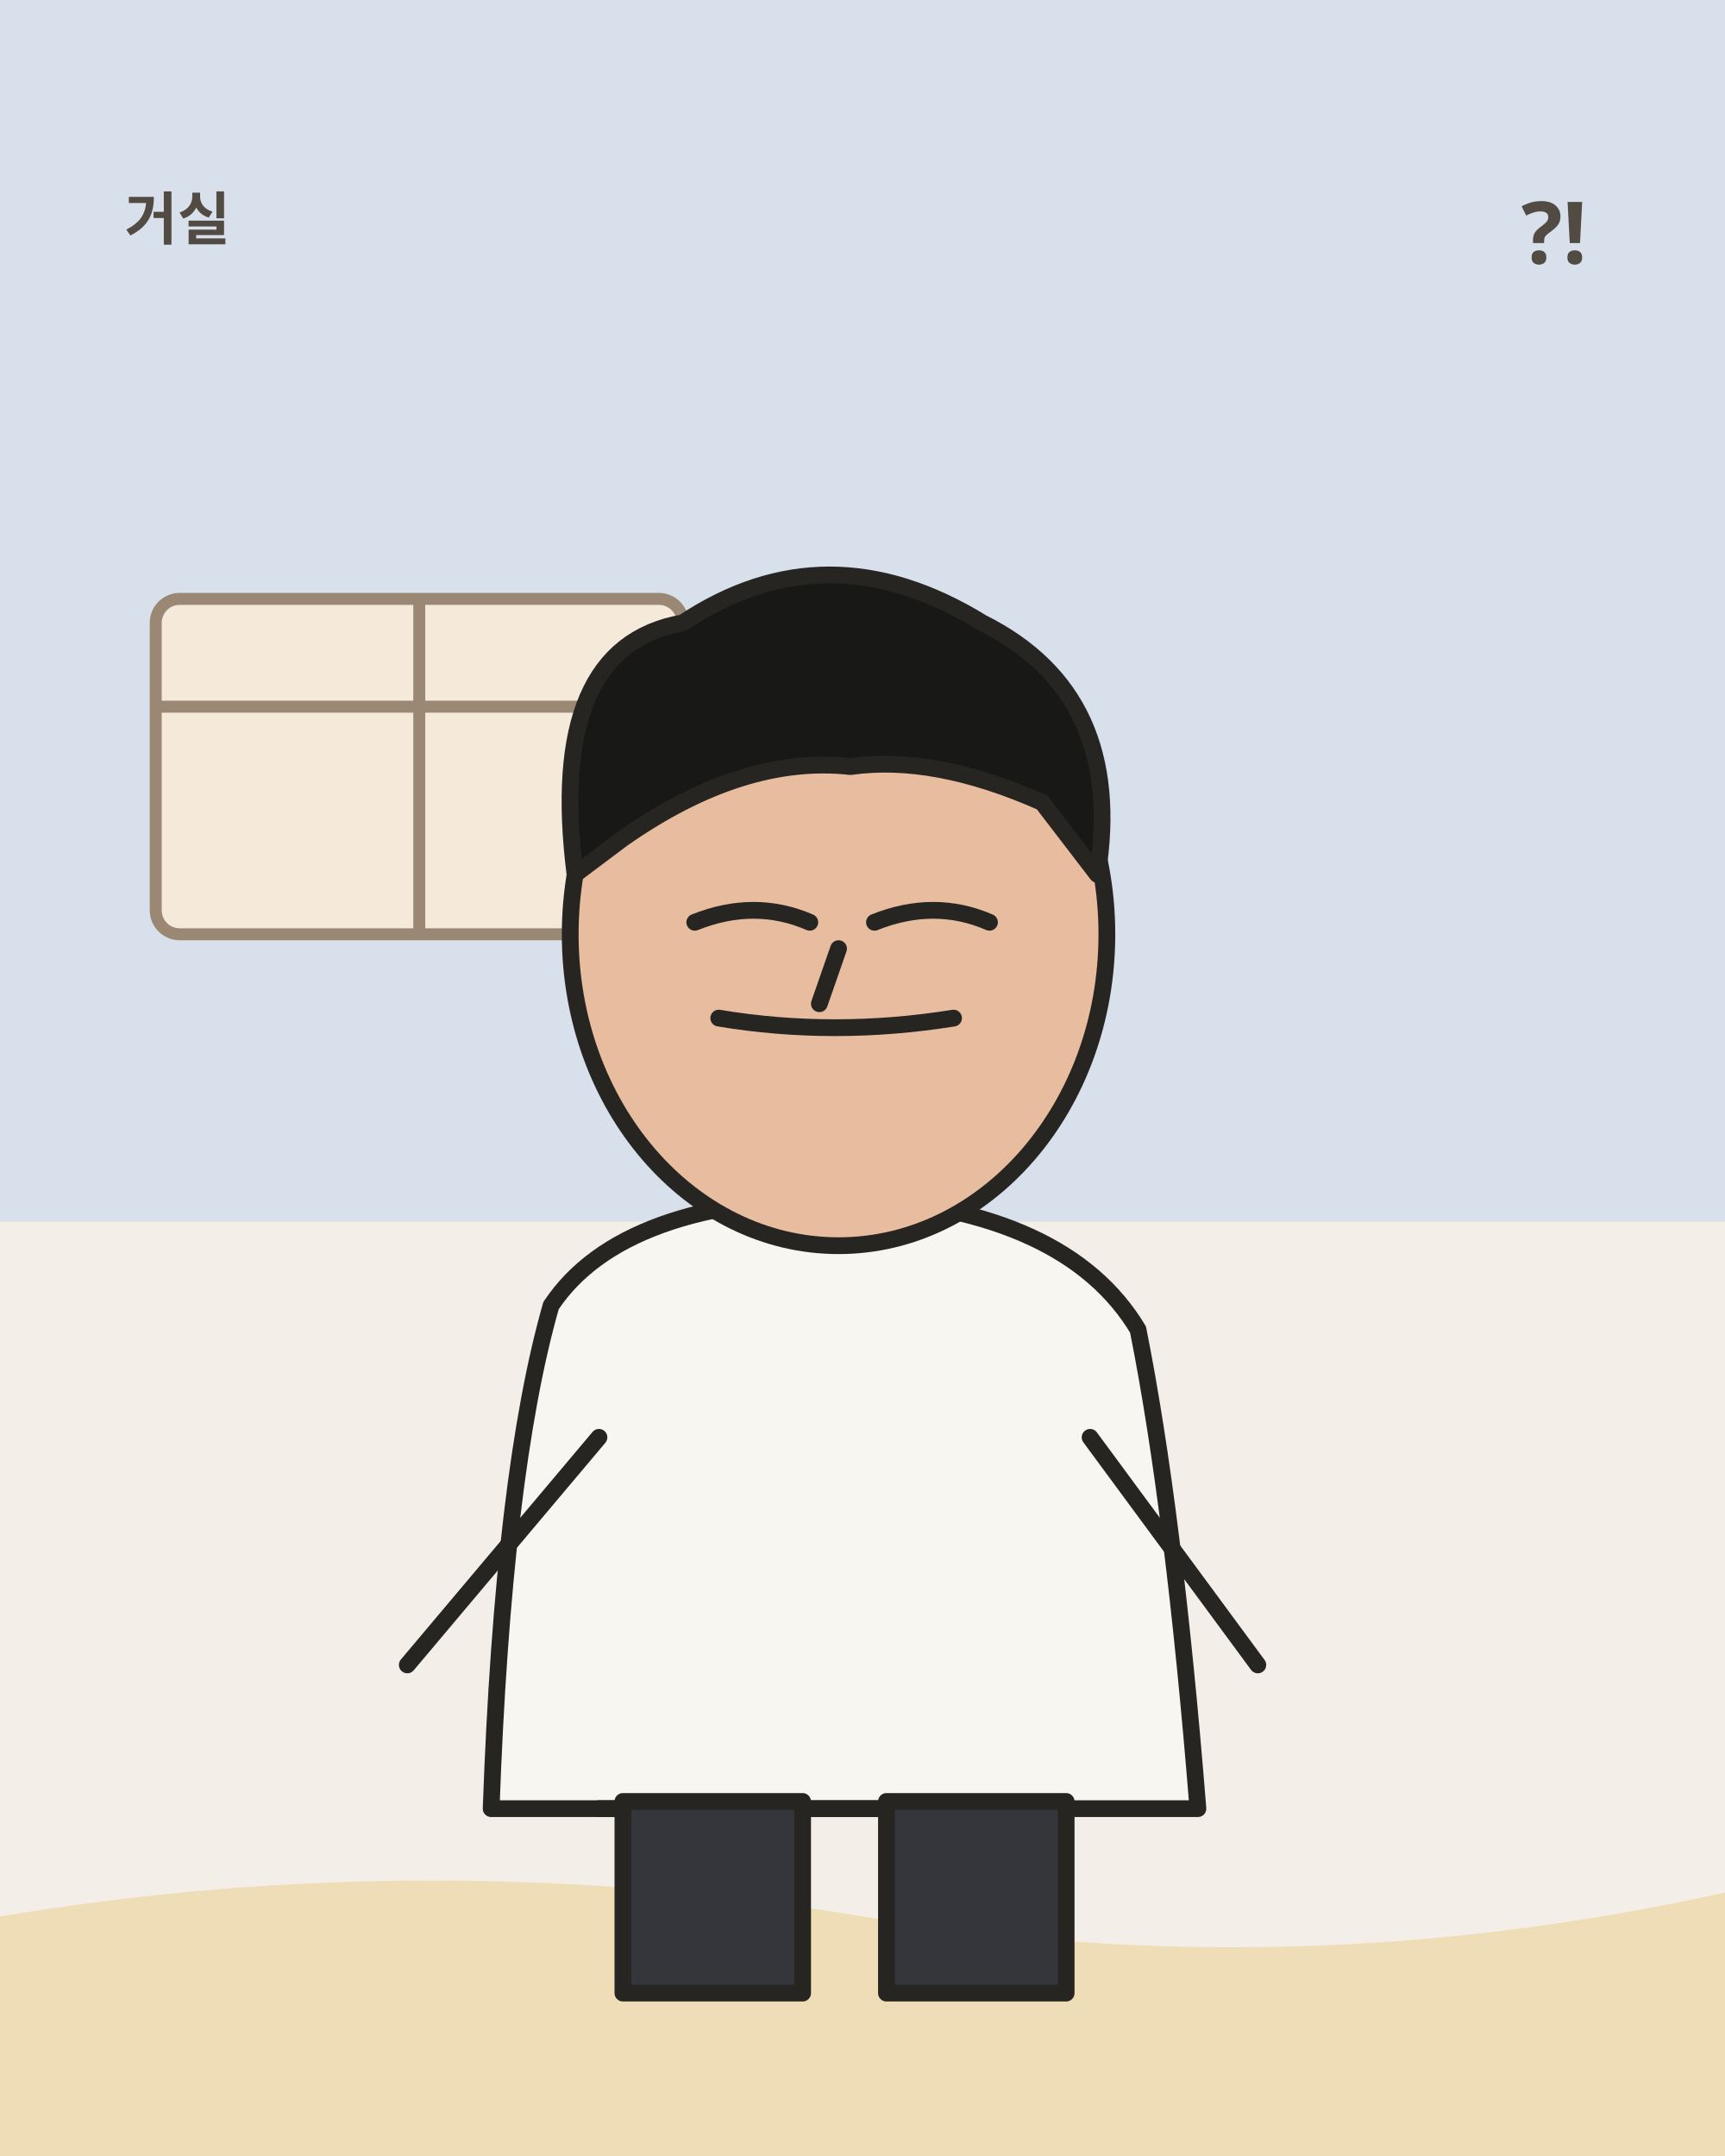
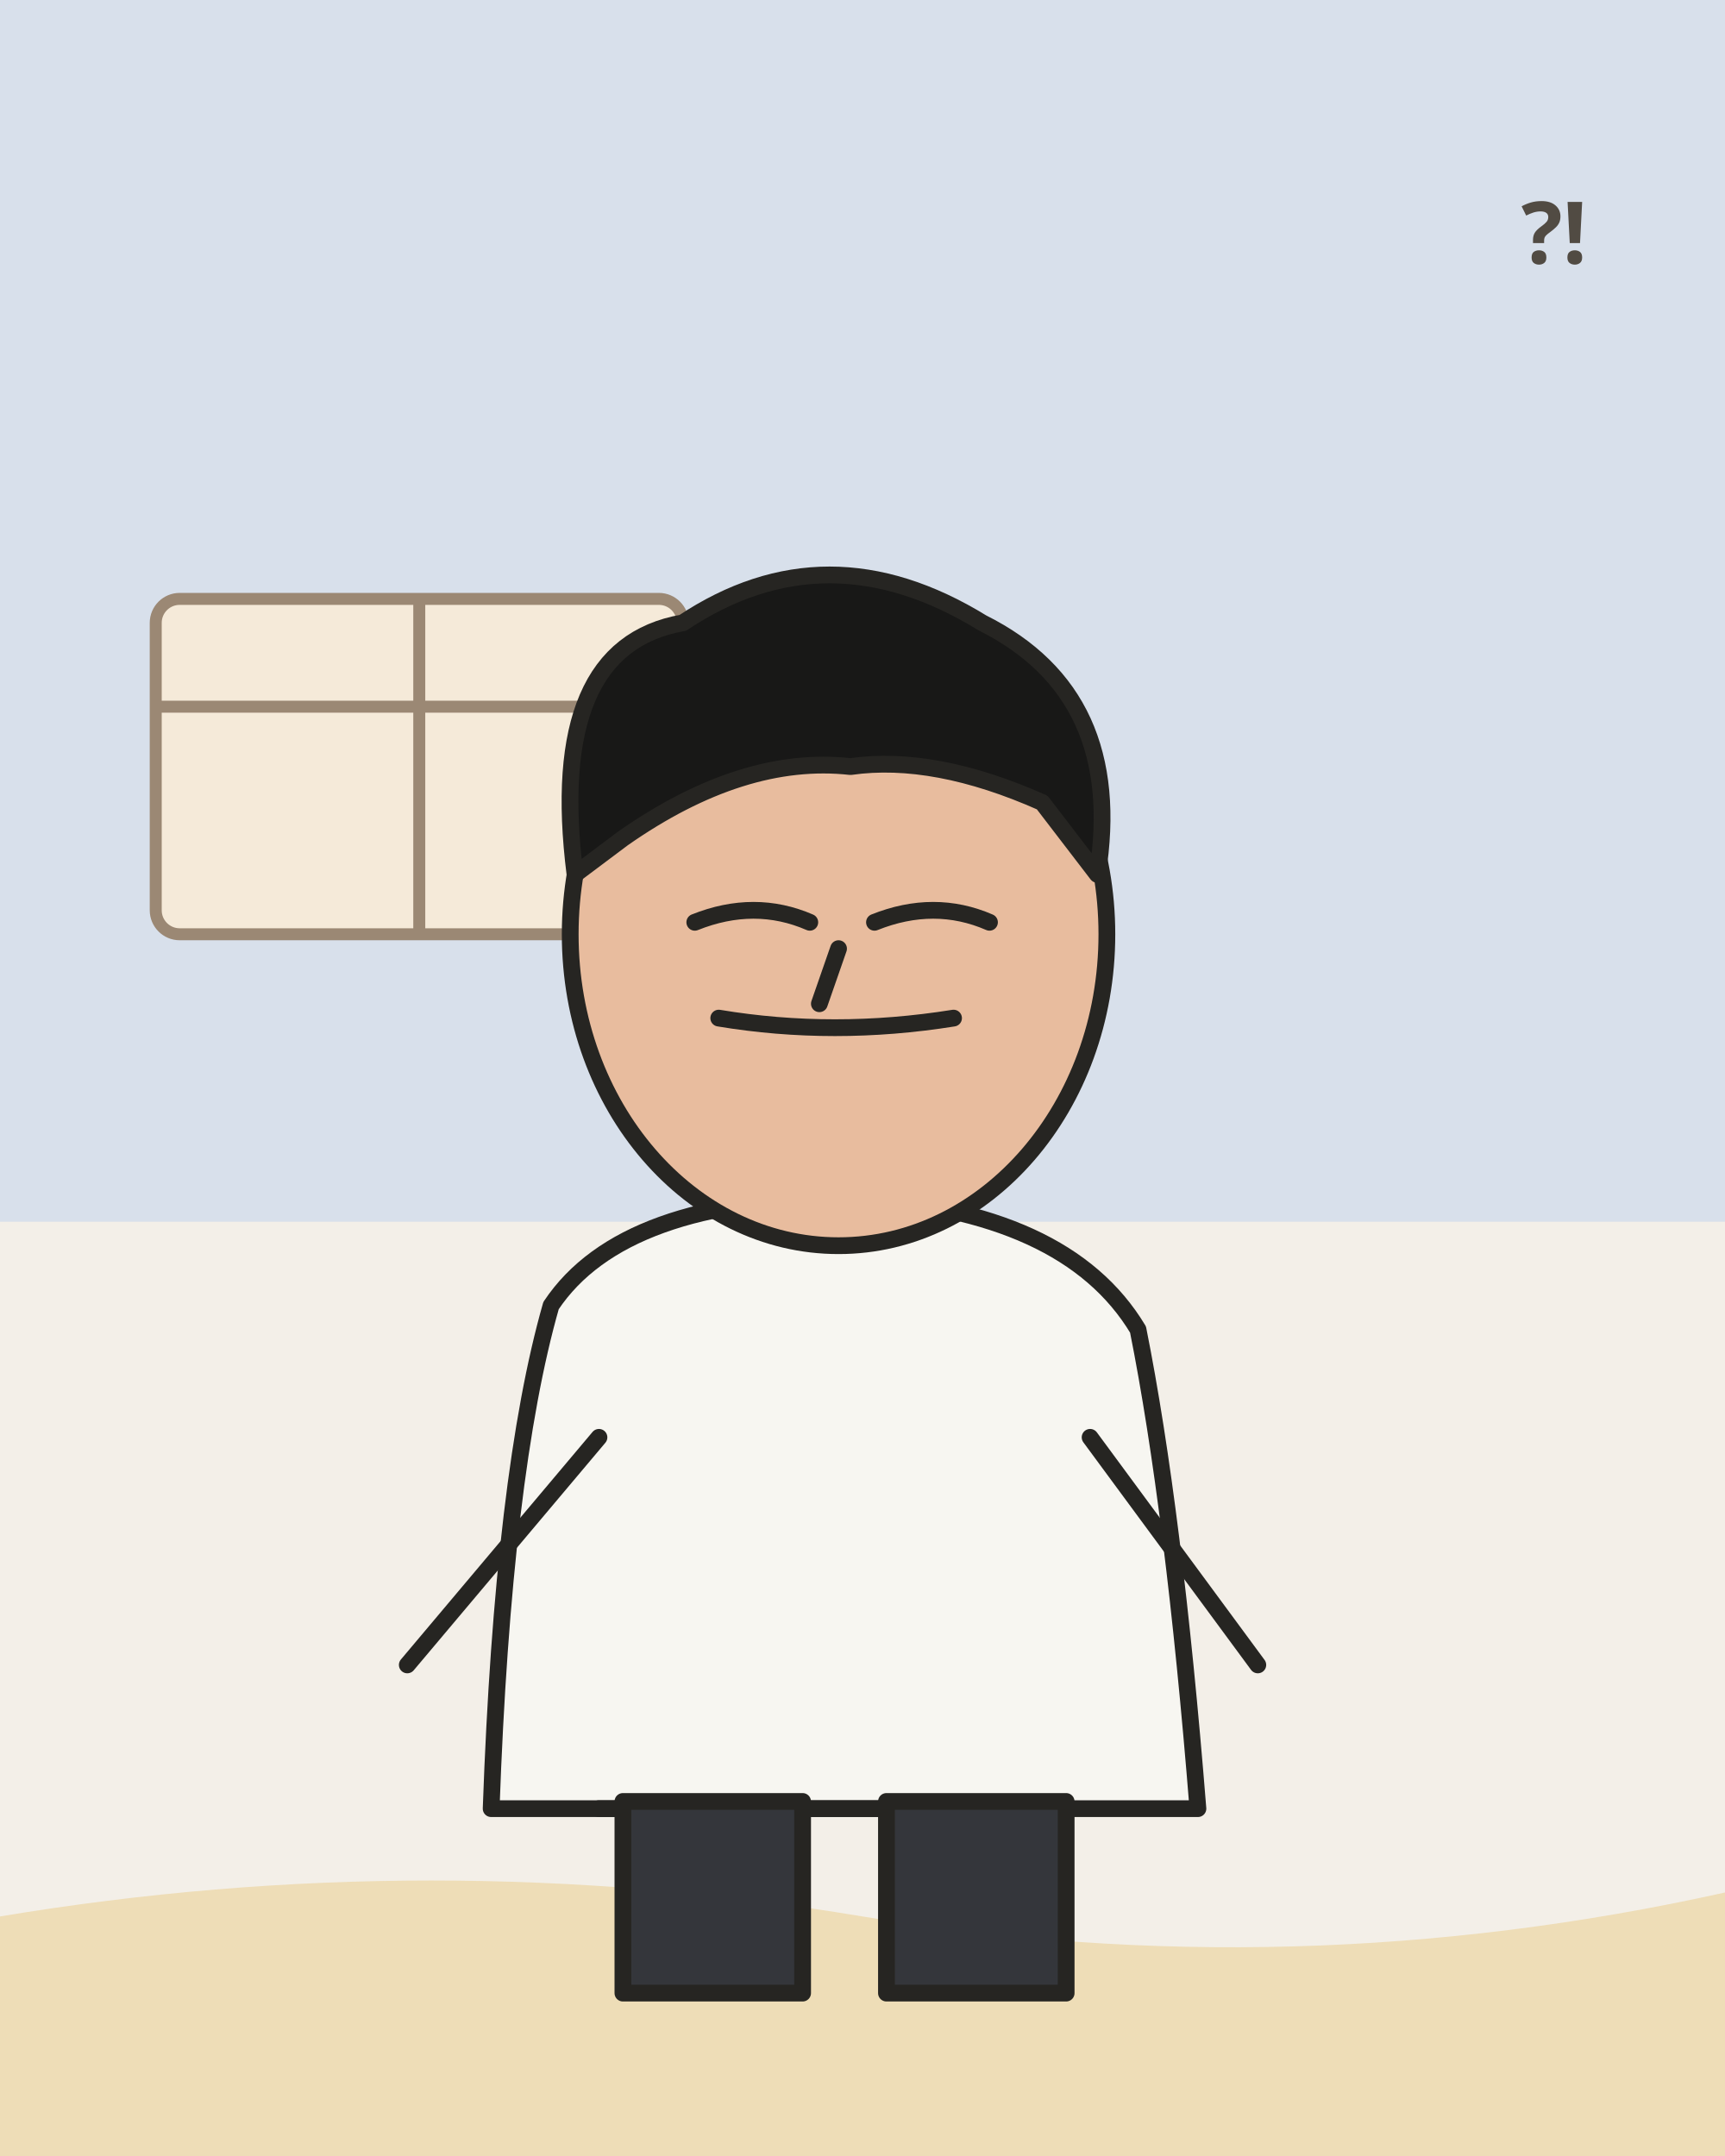
<svg xmlns="http://www.w3.org/2000/svg" viewBox="0 0 720 900" role="img" aria-label="웹툰 장면">
  <rect width="720" height="900" fill="#f3efe8" />
  <rect x="0" y="0" width="720" height="510" fill="#d8e0eb" />
  <rect x="65" y="250" width="220" height="140" rx="10" fill="#f5ead9" stroke="#9b8874" stroke-width="5" />
  <path d="M65 295h220M175 250v140" stroke="#9b8874" stroke-width="5" />
  <path d="M0 800 Q180 770 360 800 T720 790V900H0Z" fill="#e8c77c" opacity=".45" />
  <g stroke="#262522" stroke-width="7" stroke-linecap="round" stroke-linejoin="round">
    <path d="M205 755 Q210 615 230 545 Q260 500 355 500 Q445 505 475 555 Q490 630 500 755Z" fill="#f7f6f1" />
    <path d="M250 755h195" fill="none" />
    <ellipse cx="350" cy="390" rx="112" ry="130" fill="#e8bc9e" />
    <path d="M240 365 Q228 270 285 260 Q345 220 410 260 Q470 290 458 365 L435 335 Q390 315 355 320 Q310 315 260 350Z" fill="#181817" />
    <path d="M290 385q25 -10 48 0M365 385q25 -10 48 0M300 425q48 8 98 0" fill="none" />
    <path d="M350 396l-8 23" fill="none" />
    <path d="M250 600l-80 95M455 600l70 95" fill="none" />
    <rect x="260" y="752" width="75" height="80" fill="#34363b" />
    <rect x="370" y="752" width="75" height="80" fill="#34363b" />
  </g>
  <g font-family="sans-serif" font-weight="700" fill="#514b43">
-     <text x="52" y="100" font-size="24">거실</text>
    <text x="635" y="110" font-size="36">?!</text>
  </g>
</svg>
